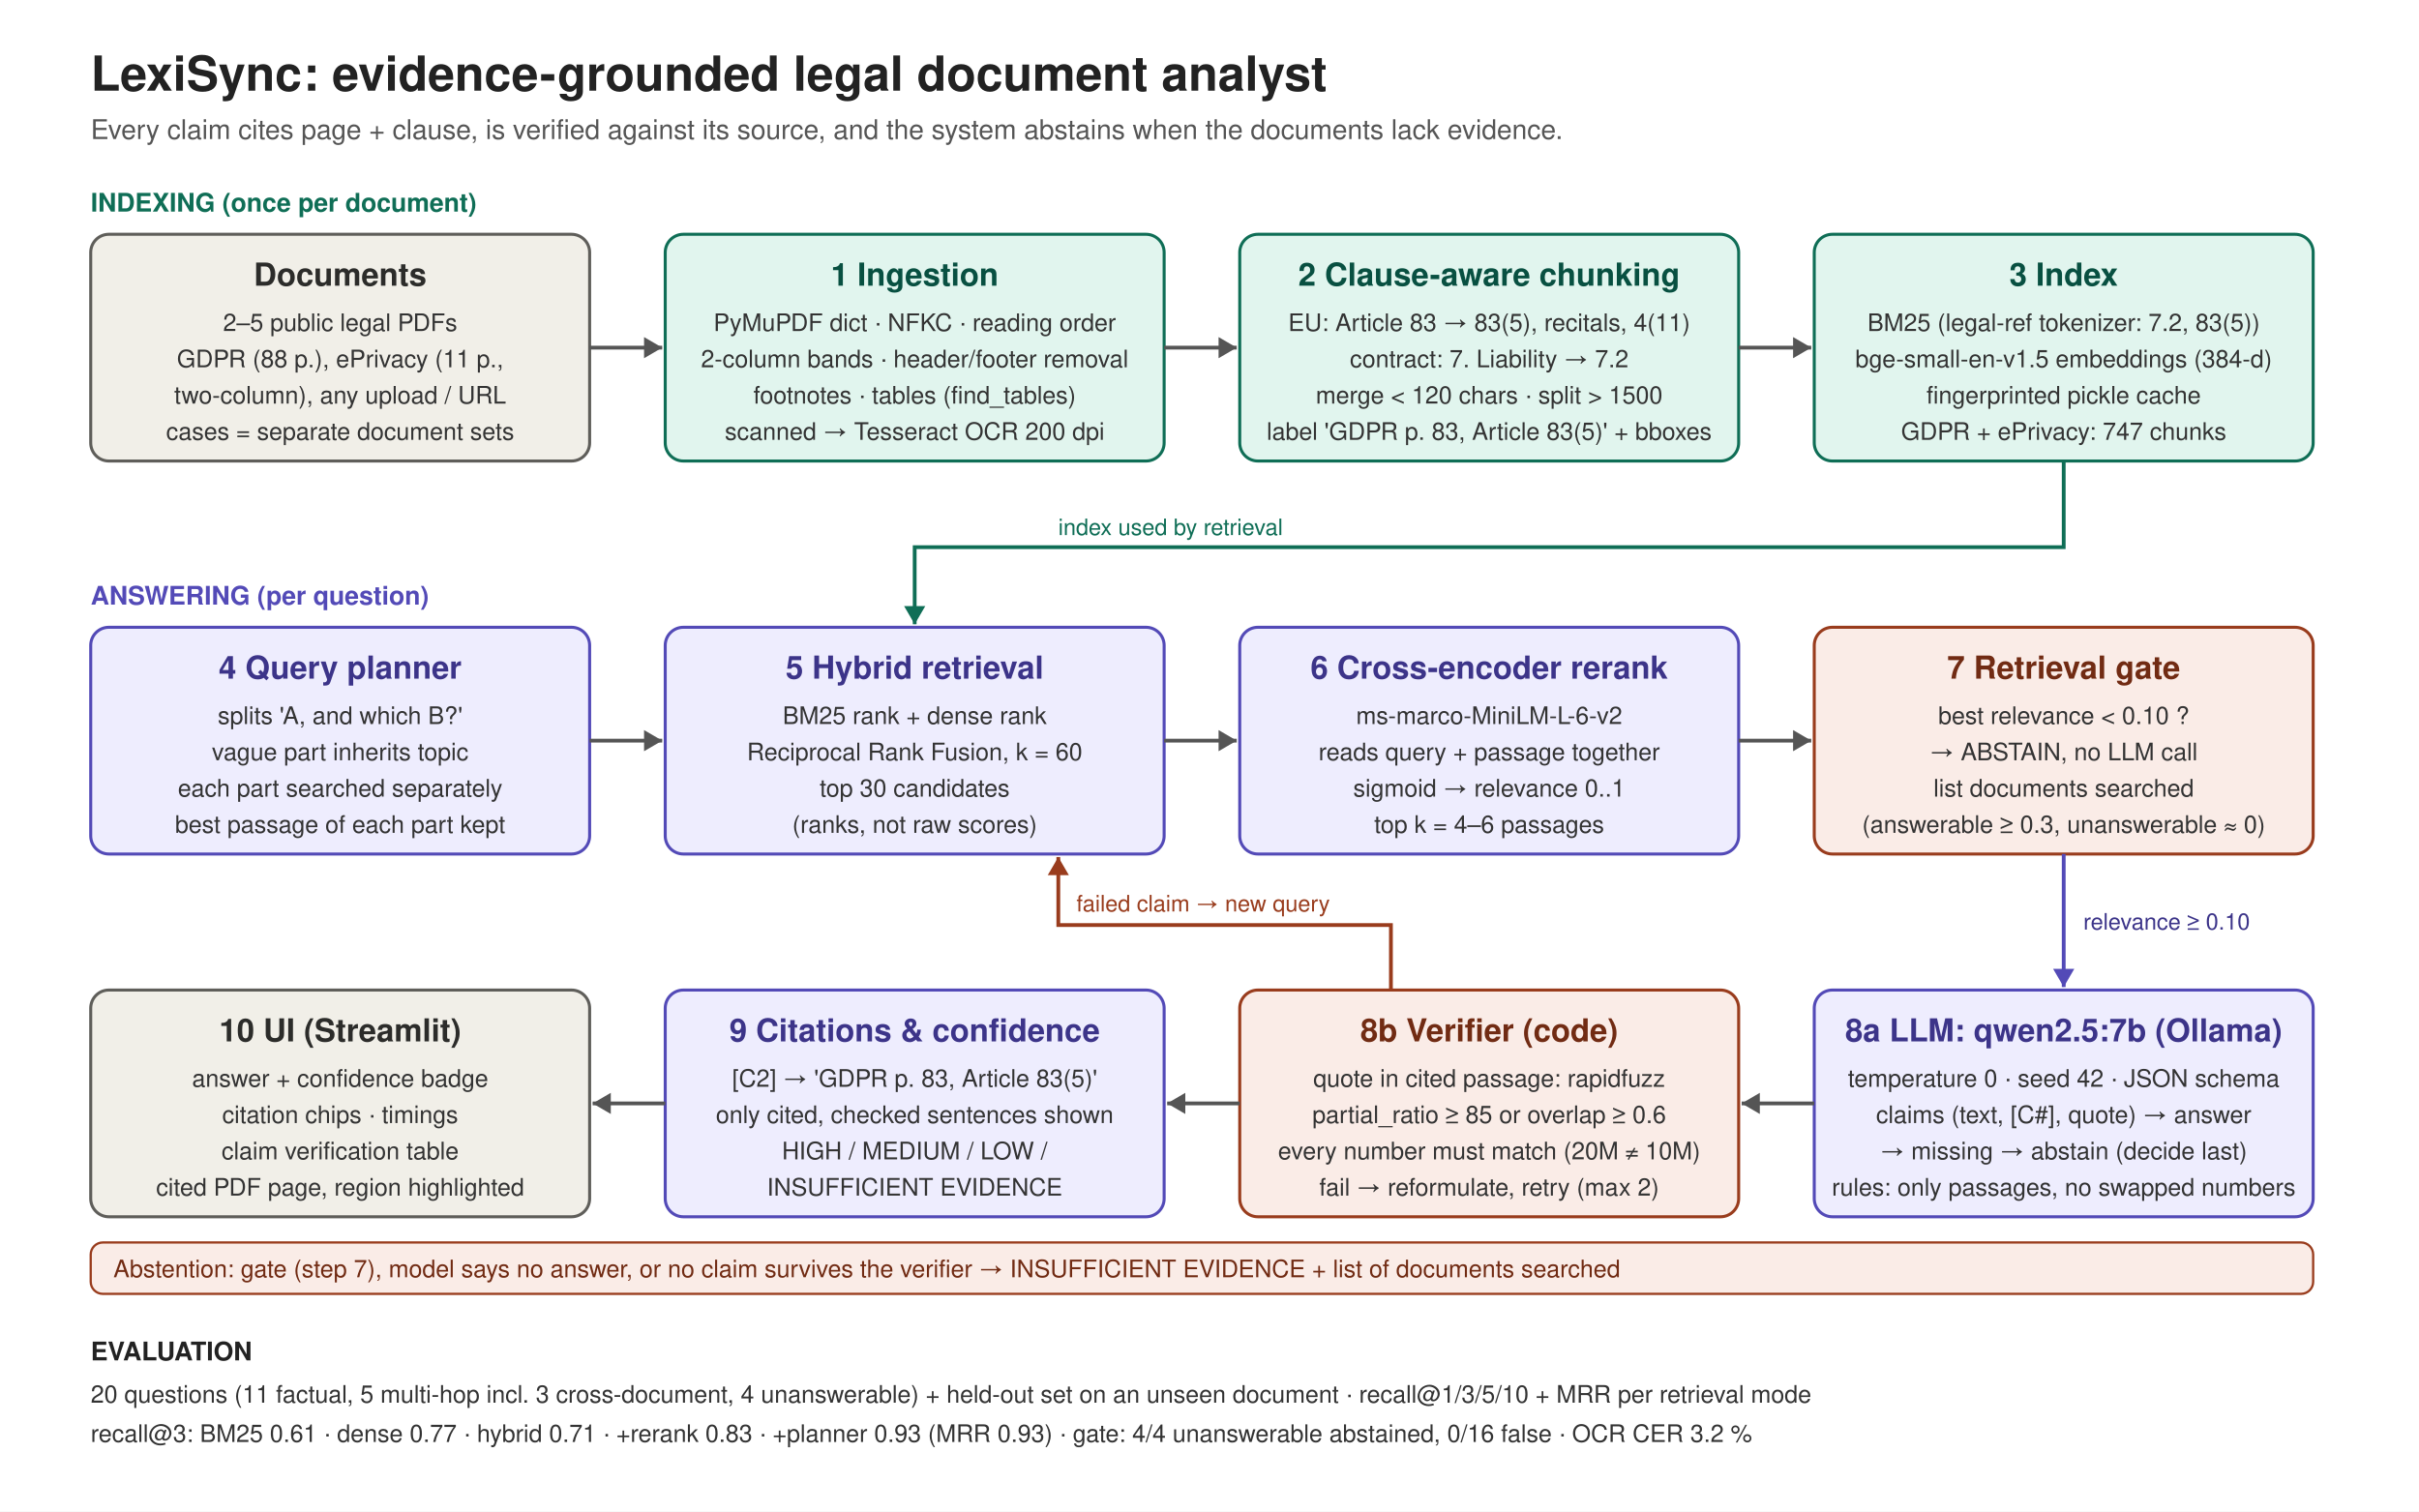
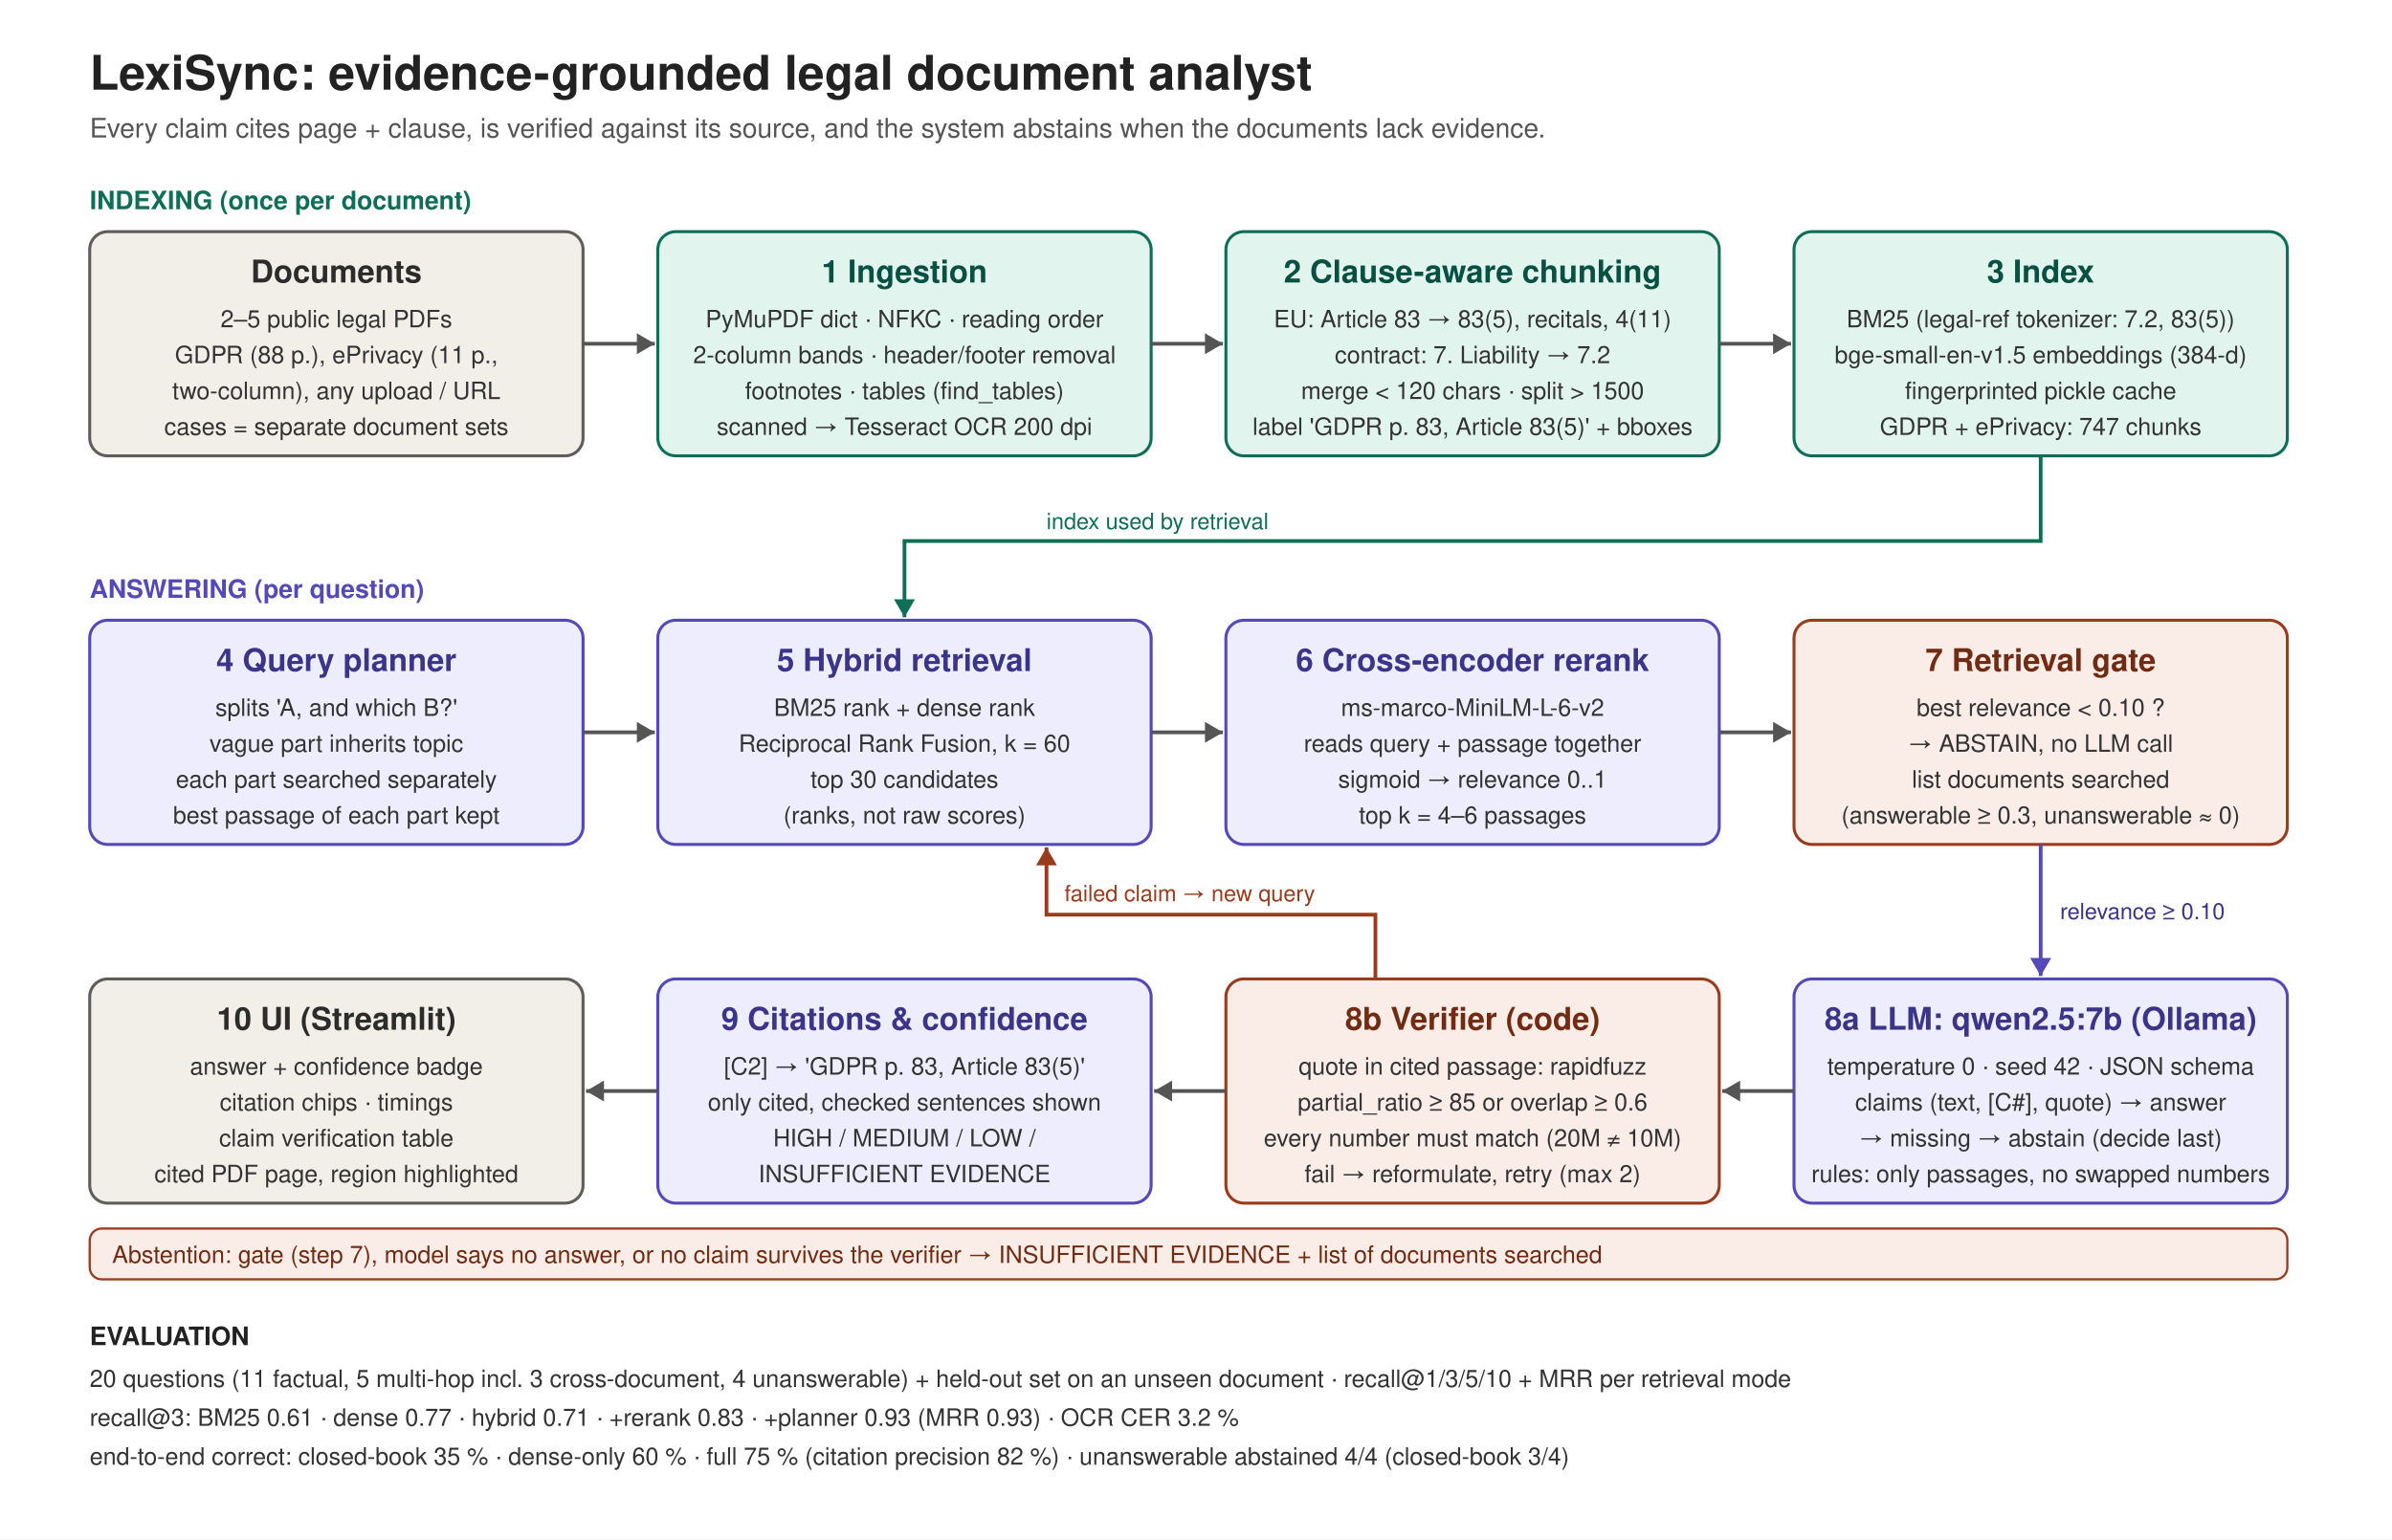
- <svg xmlns="http://www.w3.org/2000/svg" width="1600" height="1000" viewBox="0 0 1600 1000" font-family="Helvetica, Arial, sans-serif">
-   <rect width="1600" height="1000" fill="white" />
+ <svg xmlns="http://www.w3.org/2000/svg" width="1600" height="1030" viewBox="0 0 1600 1030" font-family="Helvetica, Arial, sans-serif">
+   <rect width="1600" height="1030" fill="white" />
  <text x="60" y="60" font-size="32" fill="#222" font-weight="bold" text-anchor="start">LexiSync: evidence-grounded legal document analyst</text>
  <text x="60" y="92" font-size="18" fill="#555" text-anchor="start">Every claim cites page + clause, is verified against its source, and the system abstains when the documents lack evidence.</text>
  <text x="60" y="140" font-size="17" fill="#0F6E56" font-weight="bold" text-anchor="start">INDEXING  (once per document)</text>
  <rect x="60" y="155" width="330" height="150" rx="12" fill="#F1EFE8" stroke="#5F5E5A" stroke-width="2" />
  <text x="225.0" y="189" font-size="21" fill="#2C2C2A" font-weight="bold" text-anchor="middle">Documents</text>
  <text x="225.0" y="219" font-size="16" fill="#333" text-anchor="middle">2–5 public legal PDFs</text>
  <text x="225.0" y="243" font-size="16" fill="#333" text-anchor="middle">GDPR (88 p.), ePrivacy (11 p.,</text>
  <text x="225.0" y="267" font-size="16" fill="#333" text-anchor="middle">two-column), any upload / URL</text>
  <text x="225.0" y="291" font-size="16" fill="#333" text-anchor="middle">cases = separate document sets</text>
  <rect x="440" y="155" width="330" height="150" rx="12" fill="#E1F5EE" stroke="#0F6E56" stroke-width="2" />
  <text x="605.0" y="189" font-size="21" fill="#085041" font-weight="bold" text-anchor="middle">1  Ingestion</text>
  <text x="605.0" y="219" font-size="16" fill="#333" text-anchor="middle">PyMuPDF dict · NFKC · reading order</text>
  <text x="605.0" y="243" font-size="16" fill="#333" text-anchor="middle">2-column bands · header/footer removal</text>
  <text x="605.0" y="267" font-size="16" fill="#333" text-anchor="middle">footnotes · tables (find_tables)</text>
  <text x="605.0" y="291" font-size="16" fill="#333" text-anchor="middle">scanned → Tesseract OCR 200 dpi</text>
  <rect x="820" y="155" width="330" height="150" rx="12" fill="#E1F5EE" stroke="#0F6E56" stroke-width="2" />
  <text x="985.0" y="189" font-size="21" fill="#085041" font-weight="bold" text-anchor="middle">2  Clause-aware chunking</text>
  <text x="985.0" y="219" font-size="16" fill="#333" text-anchor="middle">EU: Article 83 → 83(5), recitals, 4(11)</text>
  <text x="985.0" y="243" font-size="16" fill="#333" text-anchor="middle">contract: 7. Liability → 7.2</text>
  <text x="985.0" y="267" font-size="16" fill="#333" text-anchor="middle">merge &lt; 120 chars · split &gt; 1500</text>
  <text x="985.0" y="291" font-size="16" fill="#333" text-anchor="middle">label 'GDPR p. 83, Article 83(5)' + bboxes</text>
  <rect x="1200" y="155" width="330" height="150" rx="12" fill="#E1F5EE" stroke="#0F6E56" stroke-width="2" />
  <text x="1365.0" y="189" font-size="21" fill="#085041" font-weight="bold" text-anchor="middle">3  Index</text>
  <text x="1365.0" y="219" font-size="16" fill="#333" text-anchor="middle">BM25 (legal-ref tokenizer: 7.2, 83(5))</text>
  <text x="1365.0" y="243" font-size="16" fill="#333" text-anchor="middle">bge-small-en-v1.5 embeddings (384-d)</text>
  <text x="1365.0" y="267" font-size="16" fill="#333" text-anchor="middle">fingerprinted pickle cache</text>
  <text x="1365.0" y="291" font-size="16" fill="#333" text-anchor="middle">GDPR + ePrivacy: 747 chunks</text>
  <path d="M390 230 L438 230" fill="none" stroke="#555" stroke-width="2.5" />
  <polygon points="438,230 426,237 426,223" fill="#555" />
  <path d="M770 230 L818 230" fill="none" stroke="#555" stroke-width="2.5" />
  <polygon points="818,230 806,237 806,223" fill="#555" />
  <path d="M1150 230 L1198 230" fill="none" stroke="#555" stroke-width="2.5" />
  <polygon points="1198,230 1186,237 1186,223" fill="#555" />
  <text x="60" y="400" font-size="17" fill="#534AB7" font-weight="bold" text-anchor="start">ANSWERING  (per question)</text>
  <rect x="60" y="415" width="330" height="150" rx="12" fill="#EEEDFE" stroke="#534AB7" stroke-width="2" />
  <text x="225.0" y="449" font-size="21" fill="#3C3489" font-weight="bold" text-anchor="middle">4  Query planner</text>
  <text x="225.0" y="479" font-size="16" fill="#333" text-anchor="middle">splits 'A, and which B?'</text>
  <text x="225.0" y="503" font-size="16" fill="#333" text-anchor="middle">vague part inherits topic</text>
  <text x="225.0" y="527" font-size="16" fill="#333" text-anchor="middle">each part searched separately</text>
  <text x="225.0" y="551" font-size="16" fill="#333" text-anchor="middle">best passage of each part kept</text>
  <rect x="440" y="415" width="330" height="150" rx="12" fill="#EEEDFE" stroke="#534AB7" stroke-width="2" />
  <text x="605.0" y="449" font-size="21" fill="#3C3489" font-weight="bold" text-anchor="middle">5  Hybrid retrieval</text>
  <text x="605.0" y="479" font-size="16" fill="#333" text-anchor="middle">BM25 rank + dense rank</text>
  <text x="605.0" y="503" font-size="16" fill="#333" text-anchor="middle">Reciprocal Rank Fusion, k = 60</text>
  <text x="605.0" y="527" font-size="16" fill="#333" text-anchor="middle">top 30 candidates</text>
  <text x="605.0" y="551" font-size="16" fill="#333" text-anchor="middle">(ranks, not raw scores)</text>
  <rect x="820" y="415" width="330" height="150" rx="12" fill="#EEEDFE" stroke="#534AB7" stroke-width="2" />
  <text x="985.0" y="449" font-size="21" fill="#3C3489" font-weight="bold" text-anchor="middle">6  Cross-encoder rerank</text>
  <text x="985.0" y="479" font-size="16" fill="#333" text-anchor="middle">ms-marco-MiniLM-L-6-v2</text>
  <text x="985.0" y="503" font-size="16" fill="#333" text-anchor="middle">reads query + passage together</text>
  <text x="985.0" y="527" font-size="16" fill="#333" text-anchor="middle">sigmoid → relevance 0..1</text>
  <text x="985.0" y="551" font-size="16" fill="#333" text-anchor="middle">top k = 4–6 passages</text>
  <rect x="1200" y="415" width="330" height="150" rx="12" fill="#FAECE7" stroke="#993C1D" stroke-width="2" />
  <text x="1365.0" y="449" font-size="21" fill="#712B13" font-weight="bold" text-anchor="middle">7  Retrieval gate</text>
  <text x="1365.0" y="479" font-size="16" fill="#333" text-anchor="middle">best relevance &lt; 0.10 ?</text>
  <text x="1365.0" y="503" font-size="16" fill="#333" text-anchor="middle">→ ABSTAIN, no LLM call</text>
  <text x="1365.0" y="527" font-size="16" fill="#333" text-anchor="middle">list documents searched</text>
  <text x="1365.0" y="551" font-size="16" fill="#333" text-anchor="middle">(answerable ≥ 0.3, unanswerable ≈ 0)</text>
  <path d="M390 490 L438 490" fill="none" stroke="#555" stroke-width="2.5" />
  <polygon points="438,490 426,497 426,483" fill="#555" />
  <path d="M770 490 L818 490" fill="none" stroke="#555" stroke-width="2.5" />
  <polygon points="818,490 806,497 806,483" fill="#555" />
  <path d="M1150 490 L1198 490" fill="none" stroke="#555" stroke-width="2.5" />
  <polygon points="1198,490 1186,497 1186,483" fill="#555" />
  <rect x="60" y="655" width="330" height="150" rx="12" fill="#F1EFE8" stroke="#5F5E5A" stroke-width="2" />
  <text x="225.0" y="689" font-size="21" fill="#2C2C2A" font-weight="bold" text-anchor="middle">10  UI (Streamlit)</text>
  <text x="225.0" y="719" font-size="16" fill="#333" text-anchor="middle">answer + confidence badge</text>
  <text x="225.0" y="743" font-size="16" fill="#333" text-anchor="middle">citation chips · timings</text>
  <text x="225.0" y="767" font-size="16" fill="#333" text-anchor="middle">claim verification table</text>
  <text x="225.0" y="791" font-size="16" fill="#333" text-anchor="middle">cited PDF page, region highlighted</text>
  <rect x="440" y="655" width="330" height="150" rx="12" fill="#EEEDFE" stroke="#534AB7" stroke-width="2" />
  <text x="605.0" y="689" font-size="21" fill="#3C3489" font-weight="bold" text-anchor="middle">9  Citations &amp; confidence</text>
  <text x="605.0" y="719" font-size="16" fill="#333" text-anchor="middle">[C2] → 'GDPR p. 83, Article 83(5)'</text>
  <text x="605.0" y="743" font-size="16" fill="#333" text-anchor="middle">only cited, checked sentences shown</text>
  <text x="605.0" y="767" font-size="16" fill="#333" text-anchor="middle">HIGH / MEDIUM / LOW /</text>
  <text x="605.0" y="791" font-size="16" fill="#333" text-anchor="middle">INSUFFICIENT EVIDENCE</text>
  <rect x="820" y="655" width="330" height="150" rx="12" fill="#FAECE7" stroke="#993C1D" stroke-width="2" />
  <text x="985.0" y="689" font-size="21" fill="#712B13" font-weight="bold" text-anchor="middle">8b  Verifier (code)</text>
  <text x="985.0" y="719" font-size="16" fill="#333" text-anchor="middle">quote in cited passage: rapidfuzz</text>
  <text x="985.0" y="743" font-size="16" fill="#333" text-anchor="middle">partial_ratio ≥ 85 or overlap ≥ 0.6</text>
  <text x="985.0" y="767" font-size="16" fill="#333" text-anchor="middle">every number must match (20M ≠ 10M)</text>
  <text x="985.0" y="791" font-size="16" fill="#333" text-anchor="middle">fail → reformulate, retry (max 2)</text>
  <rect x="1200" y="655" width="330" height="150" rx="12" fill="#EEEDFE" stroke="#534AB7" stroke-width="2" />
  <text x="1365.0" y="689" font-size="21" fill="#3C3489" font-weight="bold" text-anchor="middle">8a  LLM: qwen2.5:7b (Ollama)</text>
  <text x="1365.0" y="719" font-size="16" fill="#333" text-anchor="middle">temperature 0 · seed 42 · JSON schema</text>
  <text x="1365.0" y="743" font-size="16" fill="#333" text-anchor="middle">claims (text, [C#], quote) → answer</text>
  <text x="1365.0" y="767" font-size="16" fill="#333" text-anchor="middle">→ missing → abstain (decide last)</text>
  <text x="1365.0" y="791" font-size="16" fill="#333" text-anchor="middle">rules: only passages, no swapped numbers</text>
  <path d="M1200 730 L1152 730" fill="none" stroke="#555" stroke-width="2.5" />
  <polygon points="1152,730 1164,723 1164,737" fill="#555" />
  <path d="M820 730 L772 730" fill="none" stroke="#555" stroke-width="2.5" />
  <polygon points="772,730 784,723 784,737" fill="#555" />
  <path d="M440 730 L392 730" fill="none" stroke="#555" stroke-width="2.5" />
  <polygon points="392,730 404,723 404,737" fill="#555" />
  <path d="M1365 565 L1365 653" fill="none" stroke="#534AB7" stroke-width="2.5" />
  <polygon points="1365,653 1358,641 1372,641" fill="#534AB7" />
  <text x="1378" y="615" font-size="15" fill="#3C3489" text-anchor="start">relevance ≥ 0.10</text>
  <path d="M1365 305 L1365 362 L605 362 L605 413" fill="none" stroke="#0F6E56" stroke-width="2.5" />
  <polygon points="605,413 598,401 612,401" fill="#0F6E56" />
  <text x="700" y="354" font-size="15" fill="#0F6E56" text-anchor="start">index used by retrieval</text>
  <path d="M920 655 L920 612 L700 612 L700 567" fill="none" stroke="#993C1D" stroke-width="2.5" />
  <polygon points="700,567 707,579 693,579" fill="#993C1D" />
  <text x="712" y="603" font-size="15" fill="#993C1D" text-anchor="start">failed claim → new query</text>
  <rect x="60" y="822" width="1470" height="34" rx="8" fill="#FAECE7" stroke="#993C1D" stroke-width="1.5" />
  <text x="75" y="845" font-size="16" fill="#712B13" text-anchor="start">Abstention: gate (step 7), model says no answer, or no claim survives the verifier  →  INSUFFICIENT EVIDENCE + list of documents searched</text>
  <text x="60" y="900" font-size="17" fill="#222" font-weight="bold" text-anchor="start">EVALUATION</text>
  <text x="60" y="928" font-size="16" fill="#333" text-anchor="start">20 questions (11 factual, 5 multi-hop incl. 3 cross-document, 4 unanswerable) + held-out set on an unseen document · recall@1/3/5/10 + MRR per retrieval mode</text>
-   <text x="60" y="954" font-size="16" fill="#333" text-anchor="start">recall@3: BM25 0.61 · dense 0.77 · hybrid 0.71 · +rerank 0.83 · +planner 0.93 (MRR 0.93) · gate: 4/4 unanswerable abstained, 0/16 false · OCR CER 3.2 %</text>
+   <text x="60" y="954" font-size="16" fill="#333" text-anchor="start">recall@3: BM25 0.61 · dense 0.77 · hybrid 0.71 · +rerank 0.83 · +planner 0.93 (MRR 0.93) · OCR CER 3.2 %</text>
+   <text x="60" y="980" font-size="16" fill="#333" text-anchor="start">end-to-end correct: closed-book 35 % · dense-only 60 % · full 75 % (citation precision 82 %) · unanswerable abstained 4/4 (closed-book 3/4)</text>
</svg>
